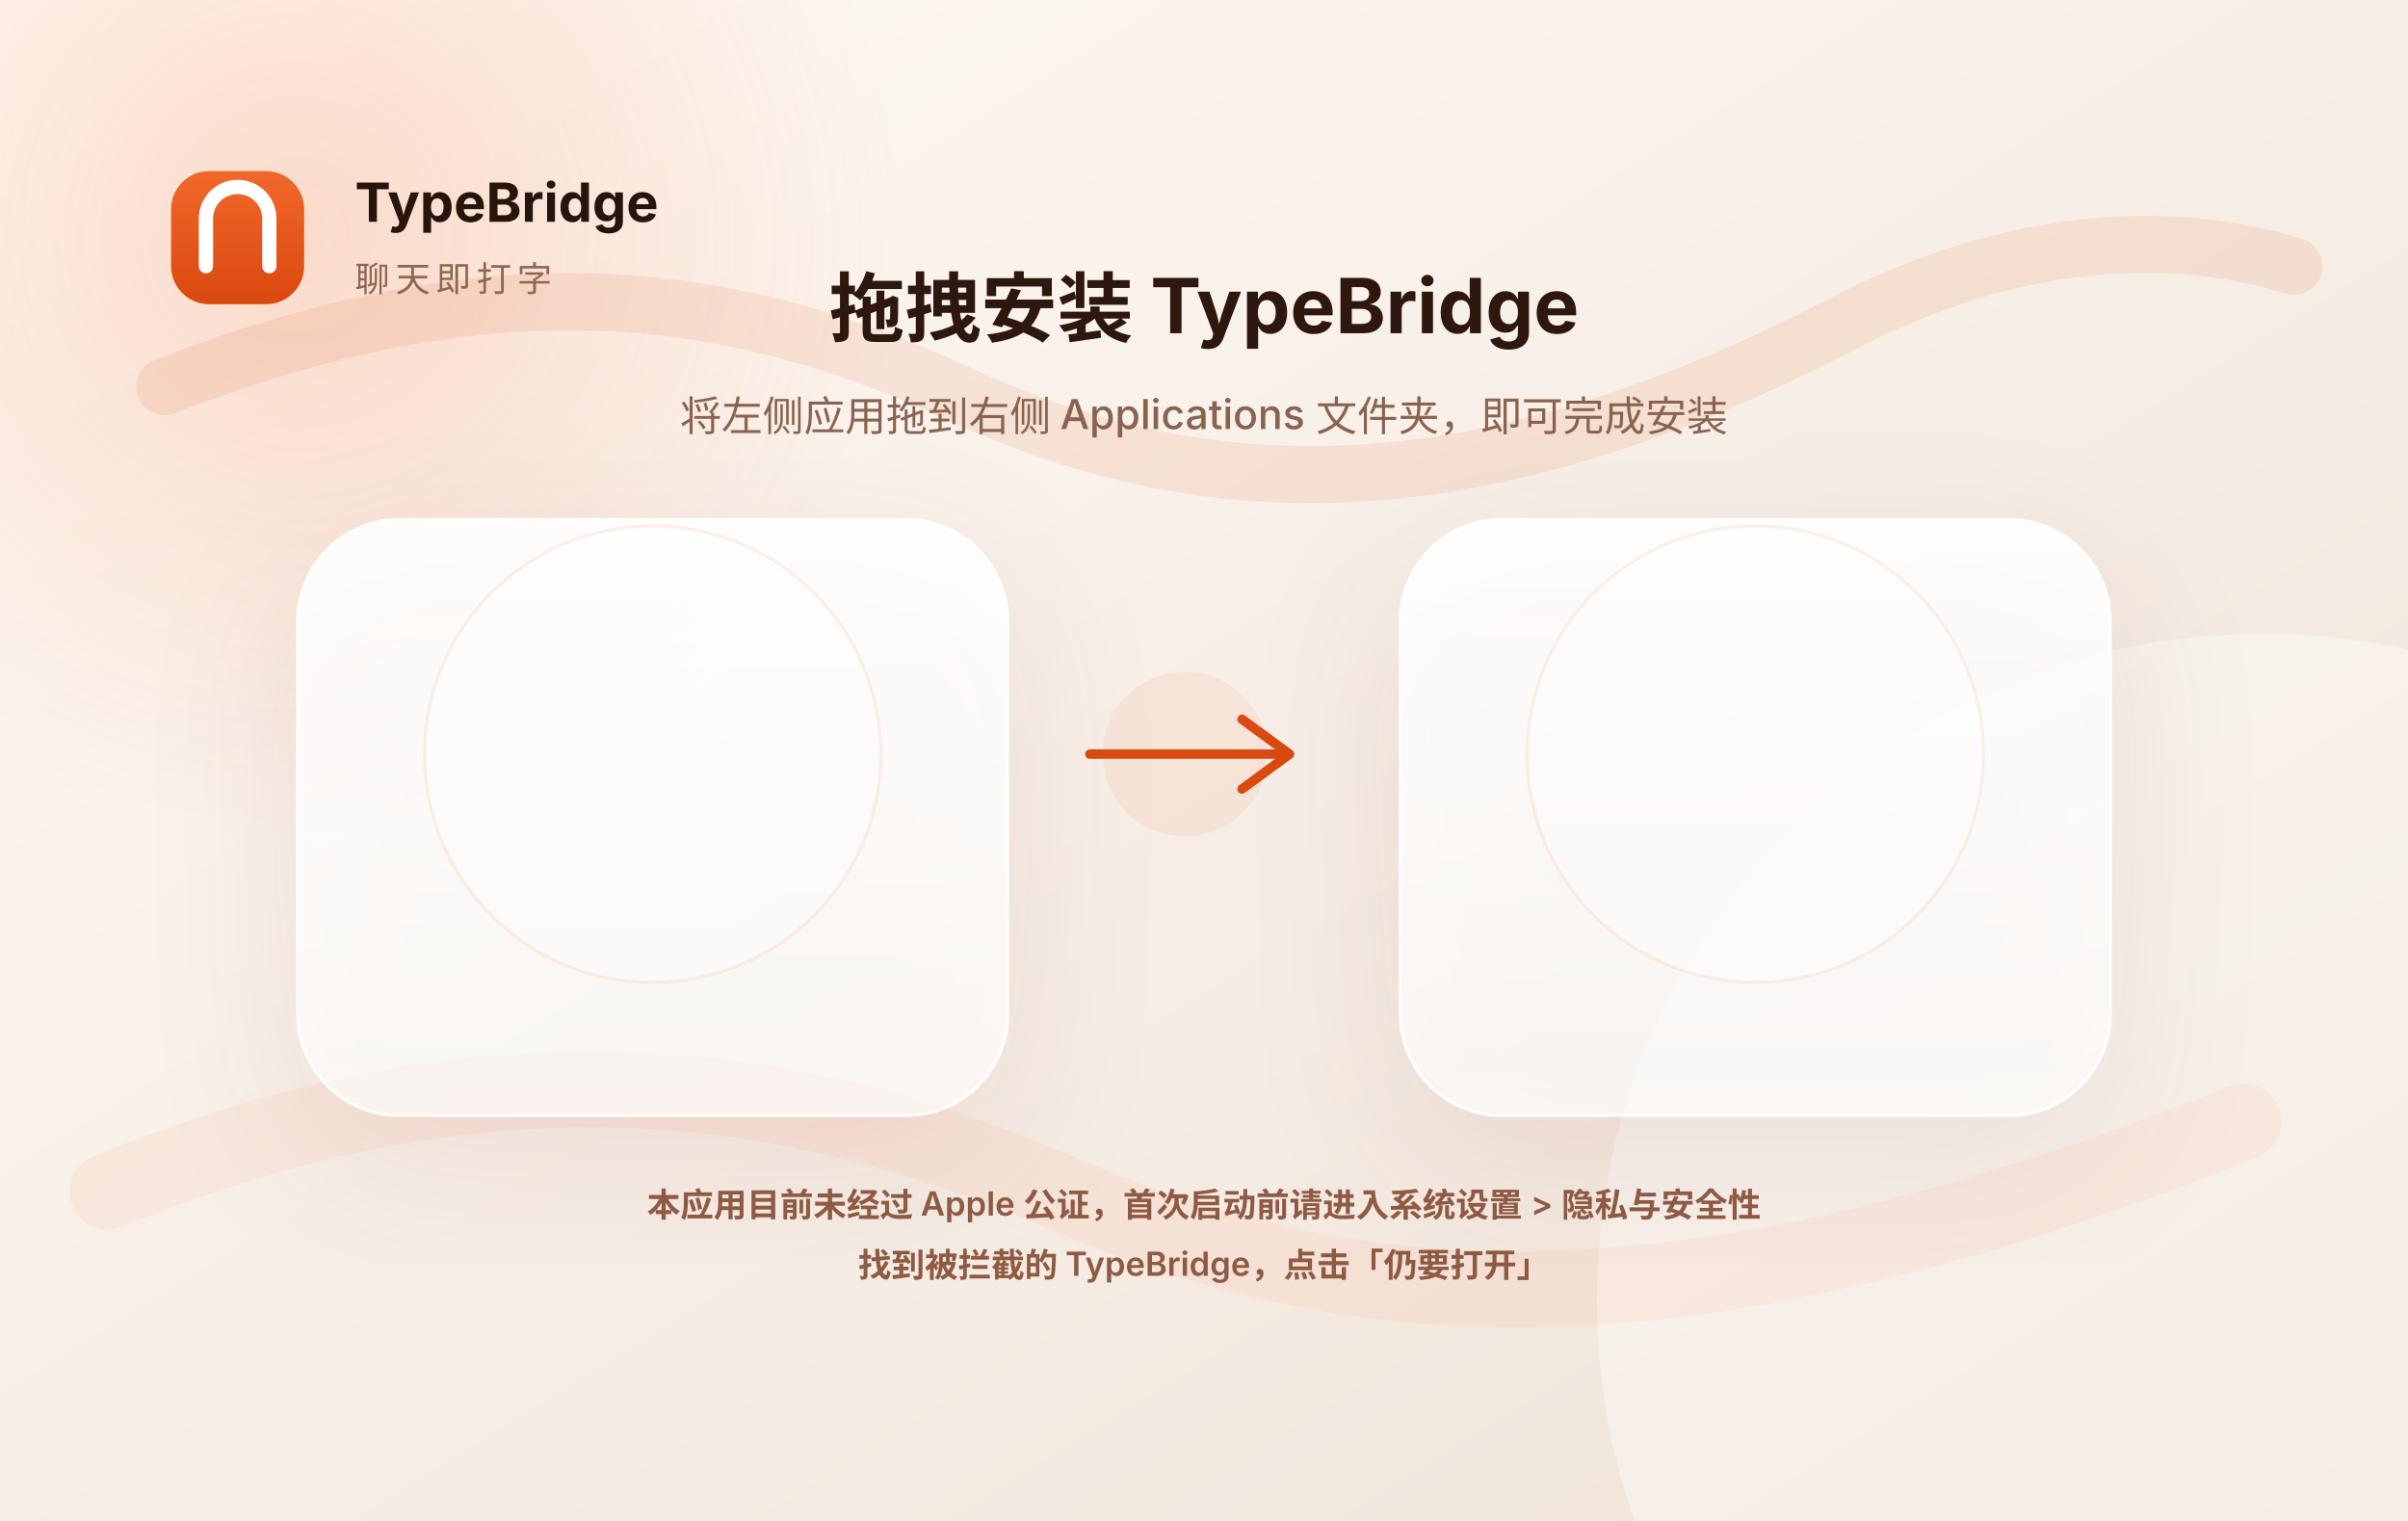
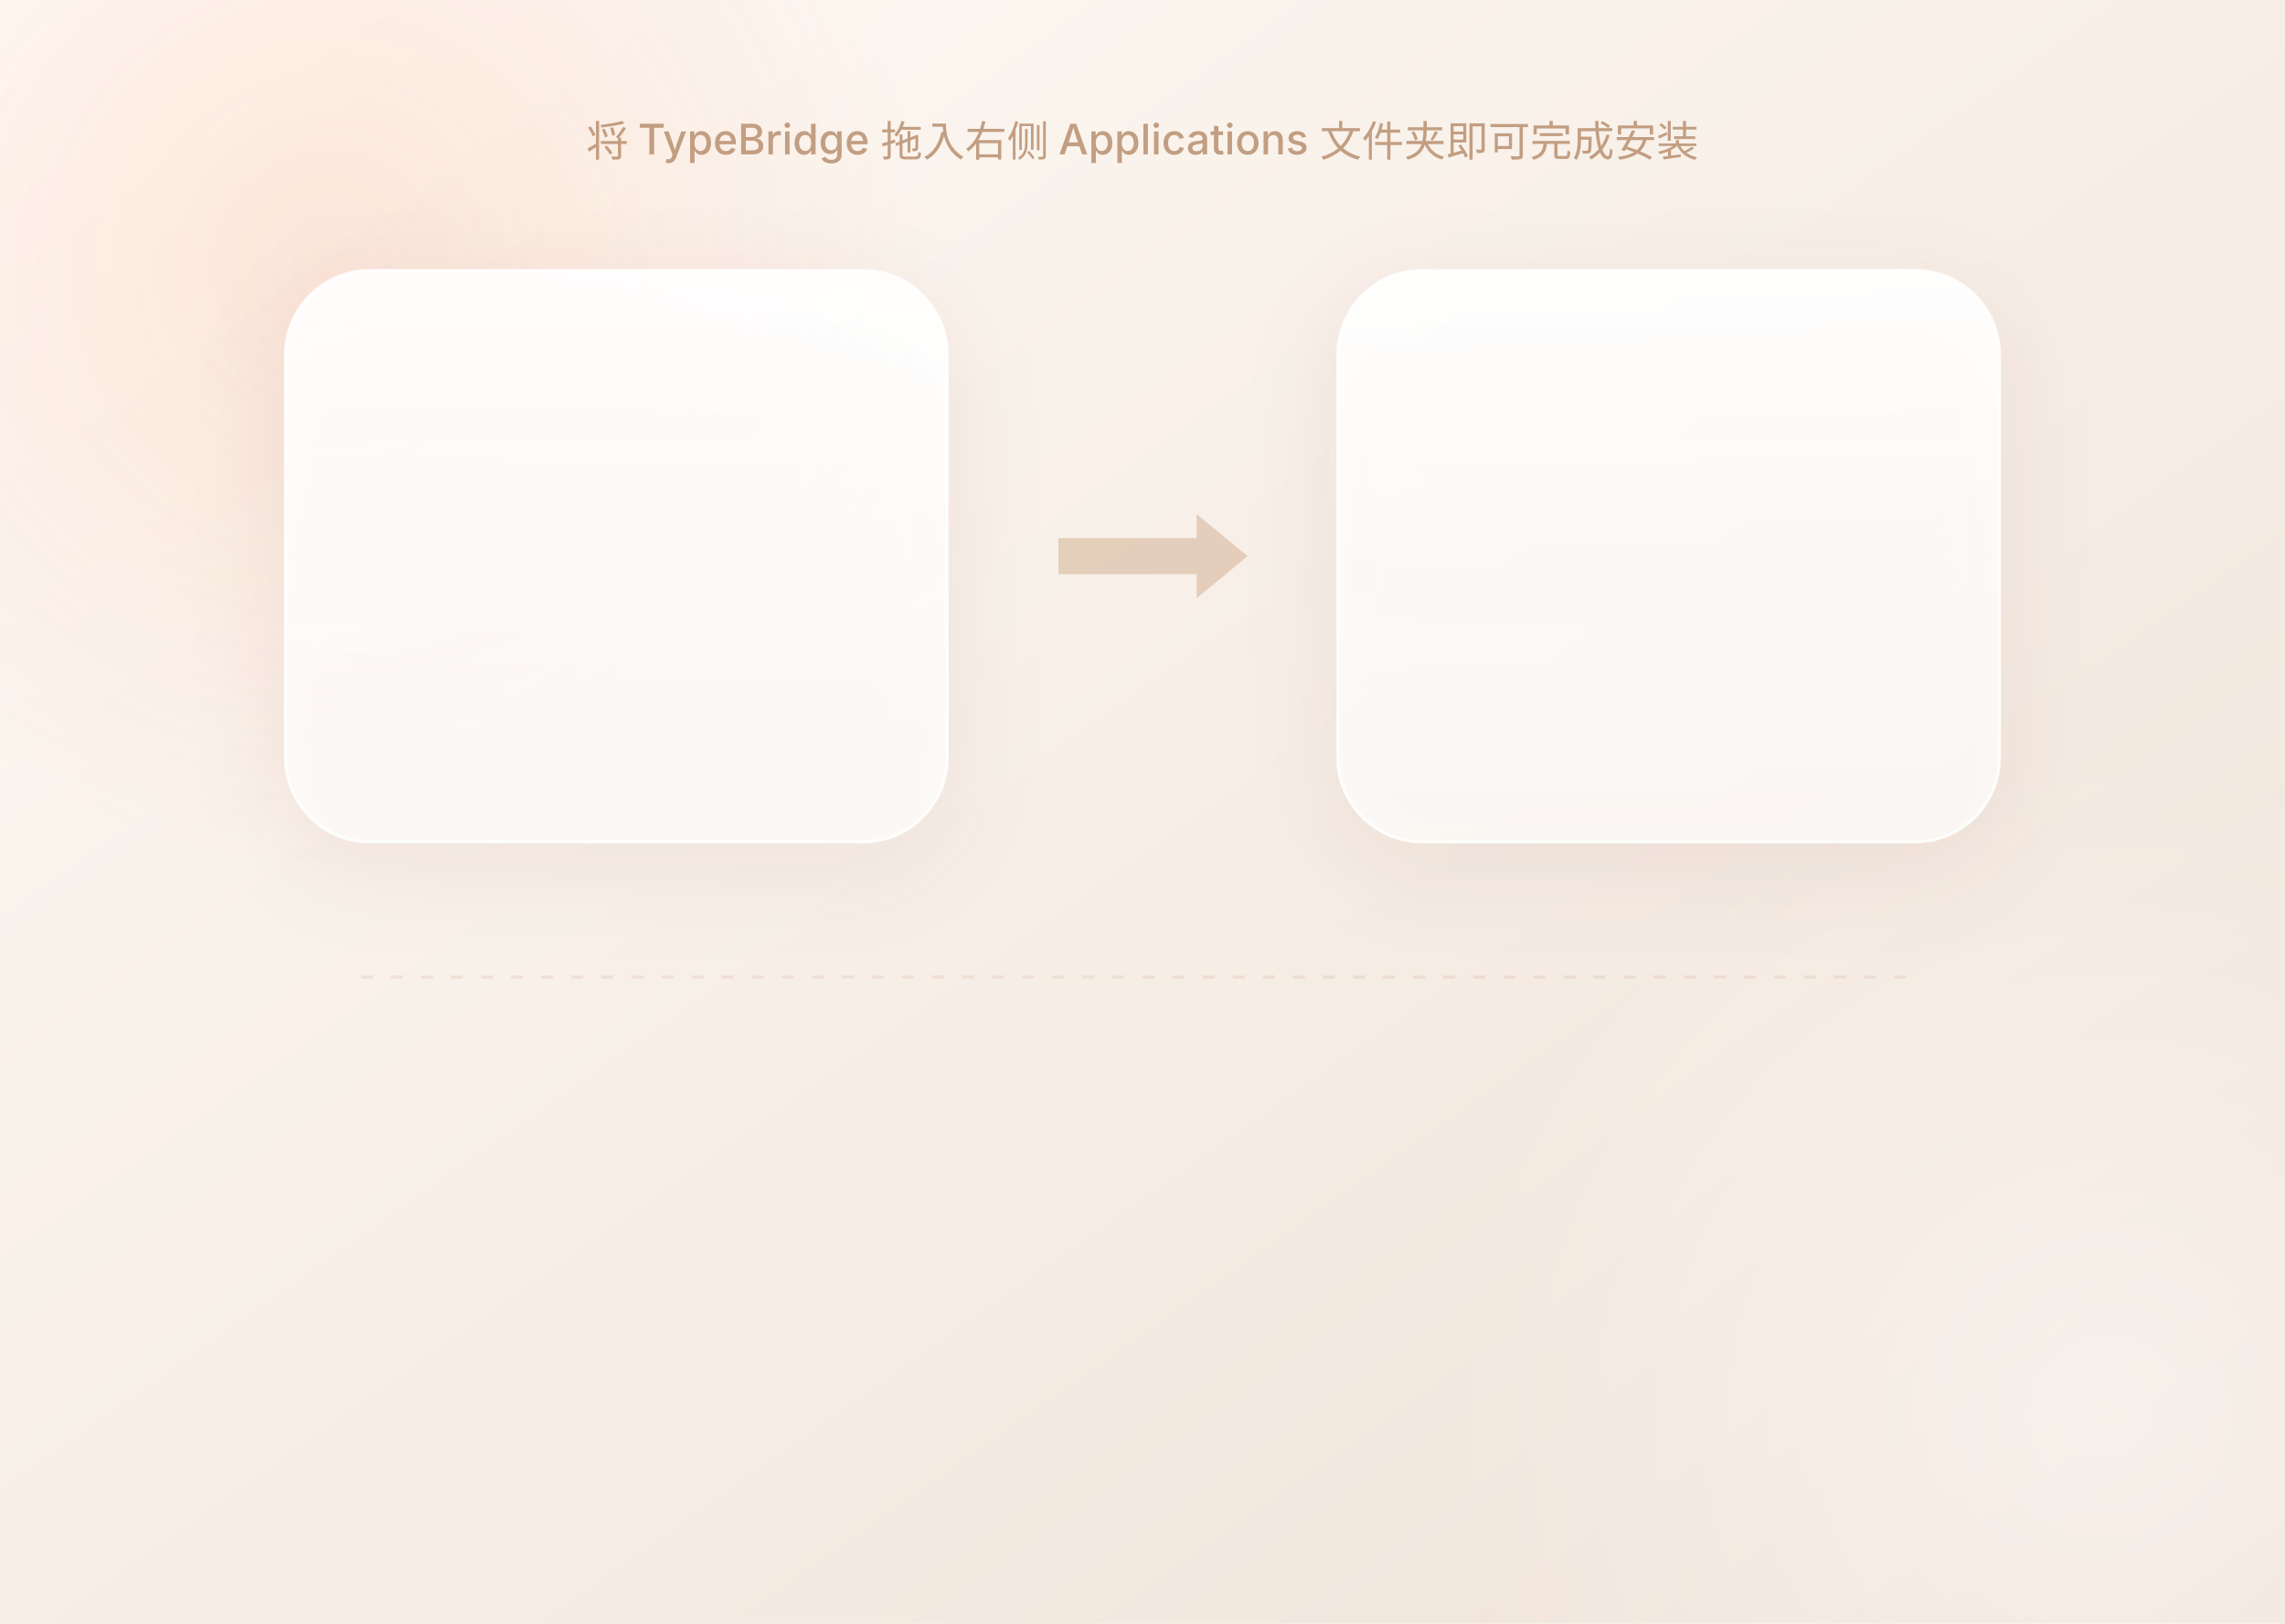
- <svg xmlns="http://www.w3.org/2000/svg" width="760" height="480" viewBox="0 0 760 480" fill="none">
+ <svg xmlns="http://www.w3.org/2000/svg" width="1520" height="1080" viewBox="0 0 760 540" fill="none">
  <defs>
    <linearGradient id="bgGrad" x1="0" y1="0" x2="1" y2="1">
      <stop offset="0%" stop-color="#fffaf5" />
      <stop offset="48%" stop-color="#f7efe7" />
      <stop offset="100%" stop-color="#efe2d7" />
    </linearGradient>
-     <linearGradient id="brandGrad" x1="0" y1="0" x2="0" y2="1">
-       <stop offset="0%" stop-color="#f2682b" />
-       <stop offset="100%" stop-color="#d9480f" />
+     <linearGradient id="cardGrad" x1="0" y1="0" x2="0" y2="1">
+       <stop offset="0%" stop-color="#ffffff" stop-opacity="0.92" />
+       <stop offset="100%" stop-color="#ffffff" stop-opacity="0.62" />
    </linearGradient>
-     <linearGradient id="cardGrad" x1="0" y1="0" x2="0" y2="1">
-       <stop offset="0%" stop-color="#ffffff" stop-opacity="0.88" />
-       <stop offset="100%" stop-color="#ffffff" stop-opacity="0.58" />
-     </linearGradient>
-     <radialGradient id="warmGlow" cx="0.5" cy="0.5" r="0.5">
-       <stop offset="0%" stop-color="#f2682b" stop-opacity="0.20" />
+     <radialGradient id="warmGlow1" cx="0.5" cy="0.5" r="0.5">
+       <stop offset="0%" stop-color="#f2682b" stop-opacity="0.12" />
      <stop offset="100%" stop-color="#f2682b" stop-opacity="0" />
    </radialGradient>
-     <filter id="softShadow" x="-20%" y="-25%" width="140%" height="150%">
-       <feDropShadow dx="0" dy="18" stdDeviation="24" flood-color="#6f2f14" flood-opacity="0.12" />
+     <radialGradient id="warmGlow2" cx="0.5" cy="0.5" r="0.5">
+       <stop offset="0%" stop-color="#ffffff" stop-opacity="0.45" />
+       <stop offset="100%" stop-color="#ffffff" stop-opacity="0" />
+     </radialGradient>
+     <filter id="cardShadow" x="-20%" y="-20%" width="140%" height="140%">
+       <feDropShadow dx="0" dy="10" stdDeviation="16" flood-color="#6f2f14" flood-opacity="0.09" />
+     </filter>
+     <filter id="txtShadow" x="-30%" y="-30%" width="160%" height="160%">
+       <feDropShadow dx="0" dy="6" stdDeviation="10" flood-color="#6f2f14" flood-opacity="0.07" />
    </filter>
  </defs>
-   <rect width="760" height="480" fill="url(#bgGrad)" />
-   <circle cx="94" cy="74" r="190" fill="url(#warmGlow)" />
-   <circle cx="714" cy="410" r="210" fill="#ffffff" fill-opacity="0.38" />
-   <path d="M 52 122 C 150 84 224 88 302 124 C 382 161 466 162 582 102 C 628 78 678 70 724 84" stroke="#d9480f" stroke-opacity="0.10" stroke-width="18" stroke-linecap="round" />
-   <path d="M 34 376 C 142 332 236 334 334 376 C 430 418 536 423 708 354" stroke="#f2682b" stroke-opacity="0.07" stroke-width="24" stroke-linecap="round" />
-   <g transform="translate(54 54)">
-     <rect x="0" y="0" width="42" height="42" rx="12" fill="url(#brandGrad)" />
-     <path d="M 11 30 L 11 15 A 10 10 0 0 1 31 15 L 31 30" stroke="#ffffff" stroke-width="4.5" stroke-linecap="round" fill="none" />
-     <text x="58" y="16" font-family="-apple-system, BlinkMacSystemFont, 'PingFang SC', sans-serif" font-size="17" font-weight="700" fill="#27140c">TypeBridge</text>
-     <text x="58" y="38" font-family="-apple-system, BlinkMacSystemFont, 'PingFang SC', sans-serif" font-size="11" font-weight="500" fill="#8d6754" letter-spacing="1.8">聊天即打字</text>
+   <rect width="760" height="540" fill="url(#bgGrad)" />
+   <circle cx="110" cy="90" r="200" fill="url(#warmGlow1)" />
+   <circle cx="700" cy="470" r="220" fill="url(#warmGlow2)" />
+   <text x="380" y="52" text-anchor="middle" font-family="-apple-system, BlinkMacSystemFont, 'PingFang SC', 'Helvetica Neue', sans-serif" font-size="14" font-weight="500" fill="#b89070" fill-opacity="0.85">
+     将 TypeBridge 拖入右侧 Applications 文件夹即可完成安装
+   </text>
+   <g filter="url(#cardShadow)">
+     <rect x="95" y="90" width="220" height="190" rx="28" fill="url(#cardGrad)" stroke="#ffffff" stroke-opacity="0.85" stroke-width="1" />
+     <rect x="445" y="90" width="220" height="190" rx="28" fill="url(#cardGrad)" stroke="#ffffff" stroke-opacity="0.85" stroke-width="1" />
  </g>
-   <text x="380" y="106" text-anchor="middle" font-family="-apple-system, BlinkMacSystemFont, 'PingFang SC', sans-serif" font-size="24" font-weight="700" fill="#2d170e">
-     拖拽安装 TypeBridge
-   </text>
-   <text x="380" y="136" text-anchor="middle" font-family="-apple-system, BlinkMacSystemFont, 'PingFang SC', sans-serif" font-size="13" font-weight="500" fill="#8a6350">
-     将左侧应用拖到右侧 Applications 文件夹，即可完成安装
-   </text>
-   <g filter="url(#softShadow)">
-     <rect x="94" y="164" width="224" height="188" rx="32" fill="url(#cardGrad)" stroke="#ffffff" stroke-opacity="0.88" />
-     <rect x="442" y="164" width="224" height="188" rx="32" fill="url(#cardGrad)" stroke="#ffffff" stroke-opacity="0.88" />
-   </g>
-   <circle cx="206" cy="238" r="72" fill="#ffffff" fill-opacity="0.38" stroke="#f2682b" stroke-opacity="0.09" />
-   <circle cx="554" cy="238" r="72" fill="#ffffff" fill-opacity="0.38" stroke="#f2682b" stroke-opacity="0.09" />
-   <g>
-     <path d="M 344 238 L 404 238" stroke="#d9480f" stroke-width="3" stroke-linecap="round" />
-     <path d="M 392 227 L 407 238 L 392 249" stroke="#d9480f" stroke-width="3" stroke-linecap="round" stroke-linejoin="round" fill="none" />
-     <circle cx="374" cy="238" r="26" fill="#f2682b" fill-opacity="0.08" />
-   </g>
-   <text x="380" y="384" text-anchor="middle" font-family="-apple-system, BlinkMacSystemFont, 'PingFang SC', sans-serif" font-size="10.5" font-weight="600" fill="#8f5a43">
-     本应用目前未经过 Apple 公证，首次启动前请进入系统设置 &gt; 隐私与安全性
-   </text>
-   <text x="380" y="403" text-anchor="middle" font-family="-apple-system, BlinkMacSystemFont, 'PingFang SC', sans-serif" font-size="10.5" font-weight="600" fill="#8f5a43">
-     找到被拦截的 TypeBridge，点击「仍要打开」
-   </text>
+   <polygon points="352,179 398,179 398,171 415,185 398,199 398,191 352,191" fill="#c8a07c" fill-opacity="0.42" />
+   <line x1="120" y1="325" x2="640" y2="325" stroke="#c8846a" stroke-opacity="0.15" stroke-width="1" stroke-dasharray="4 6" />
</svg>
